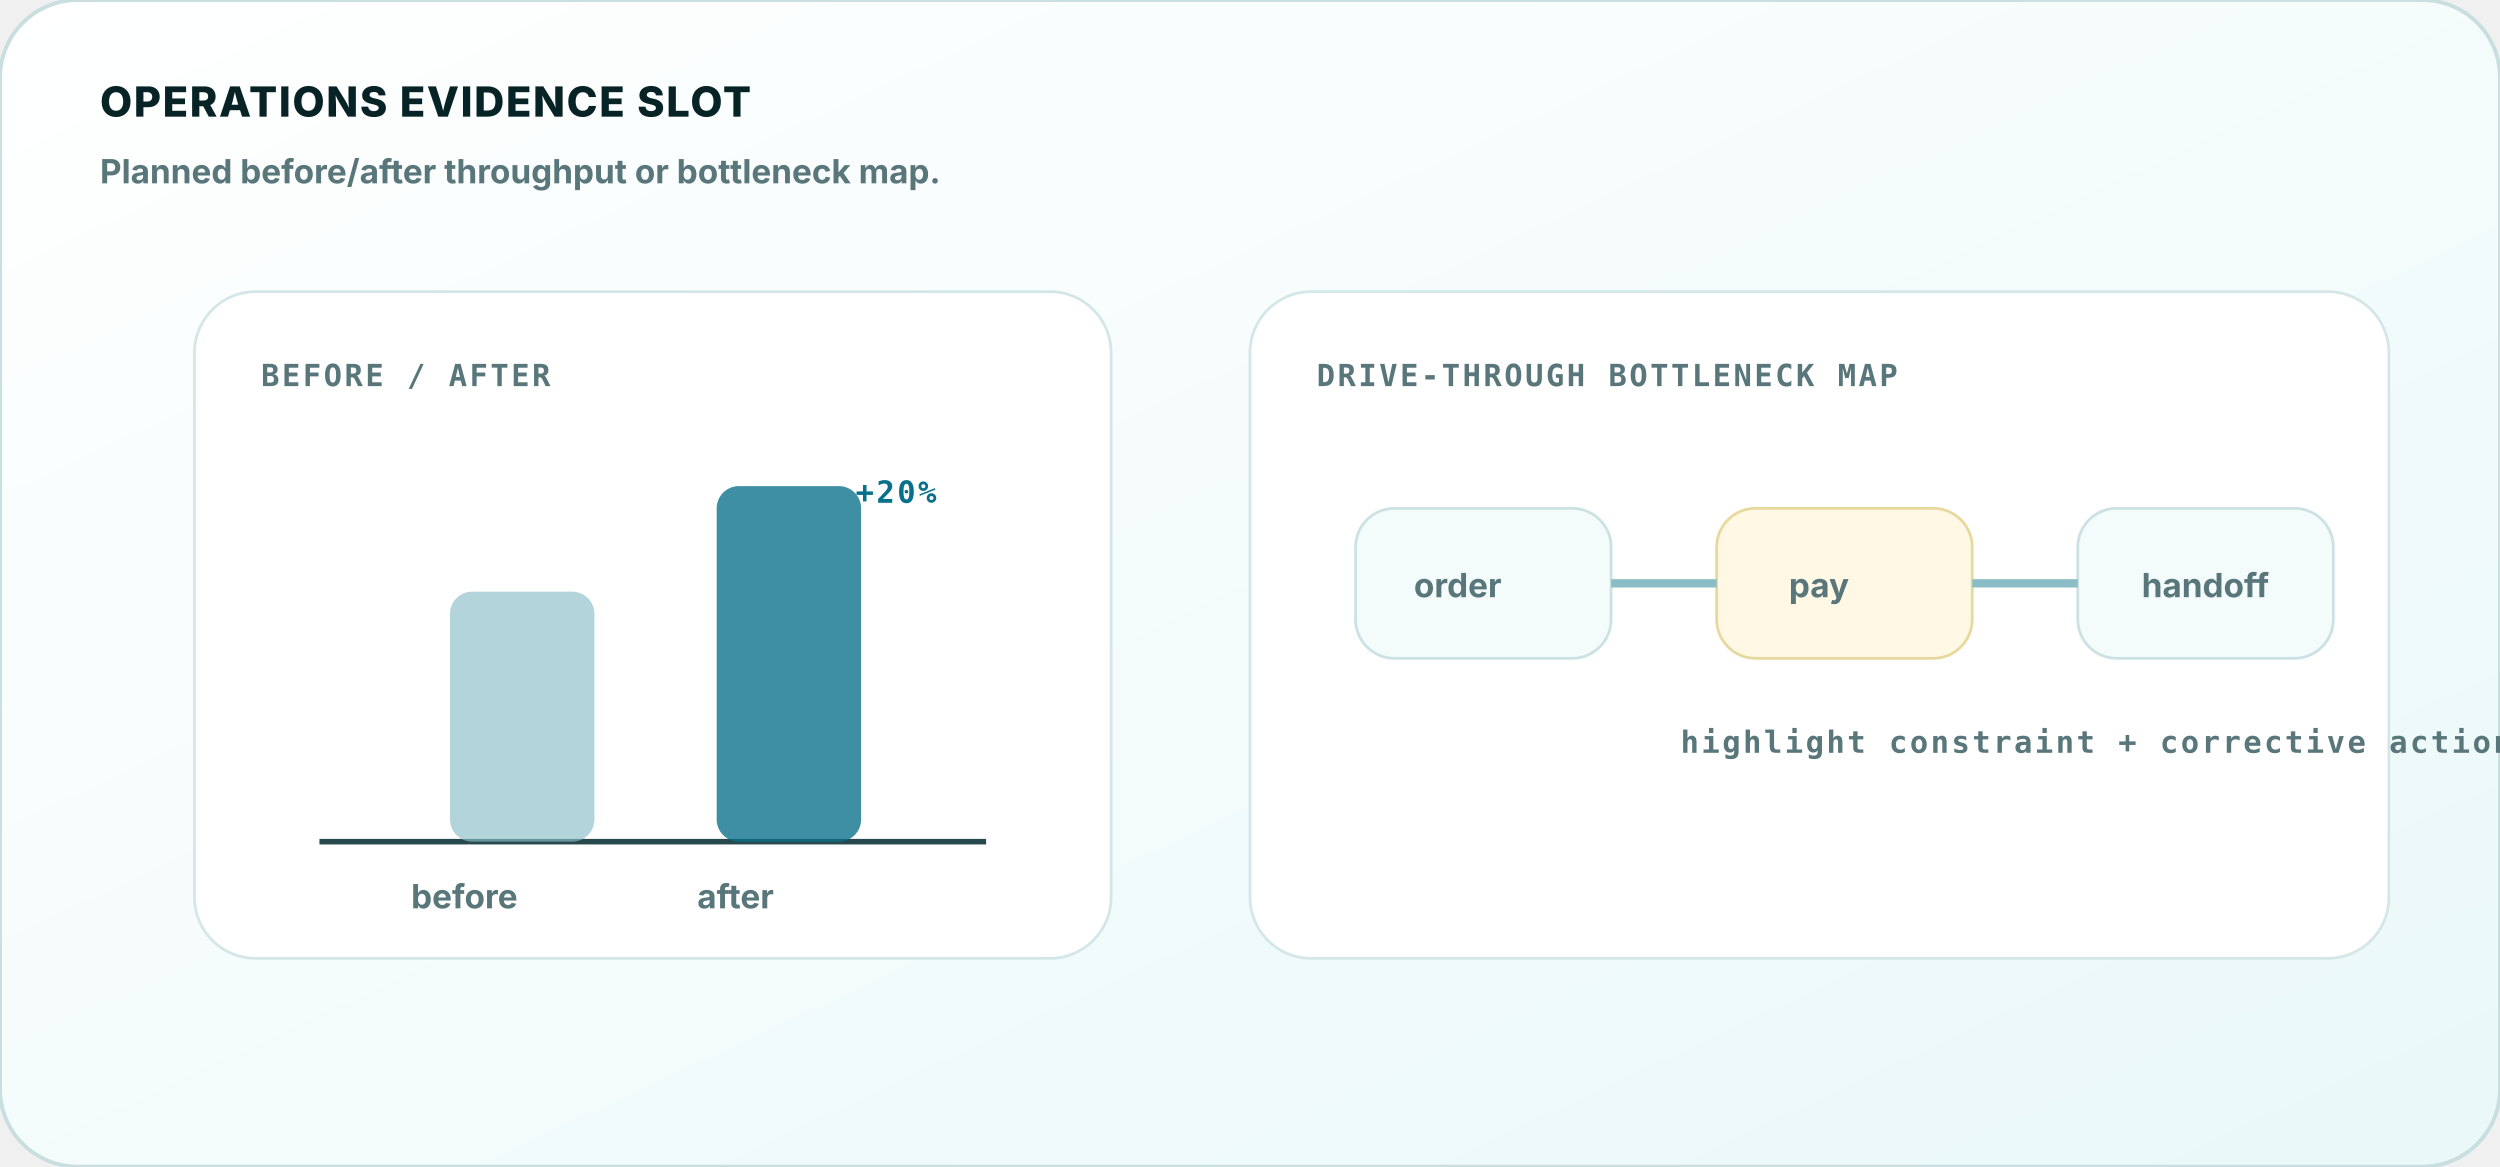
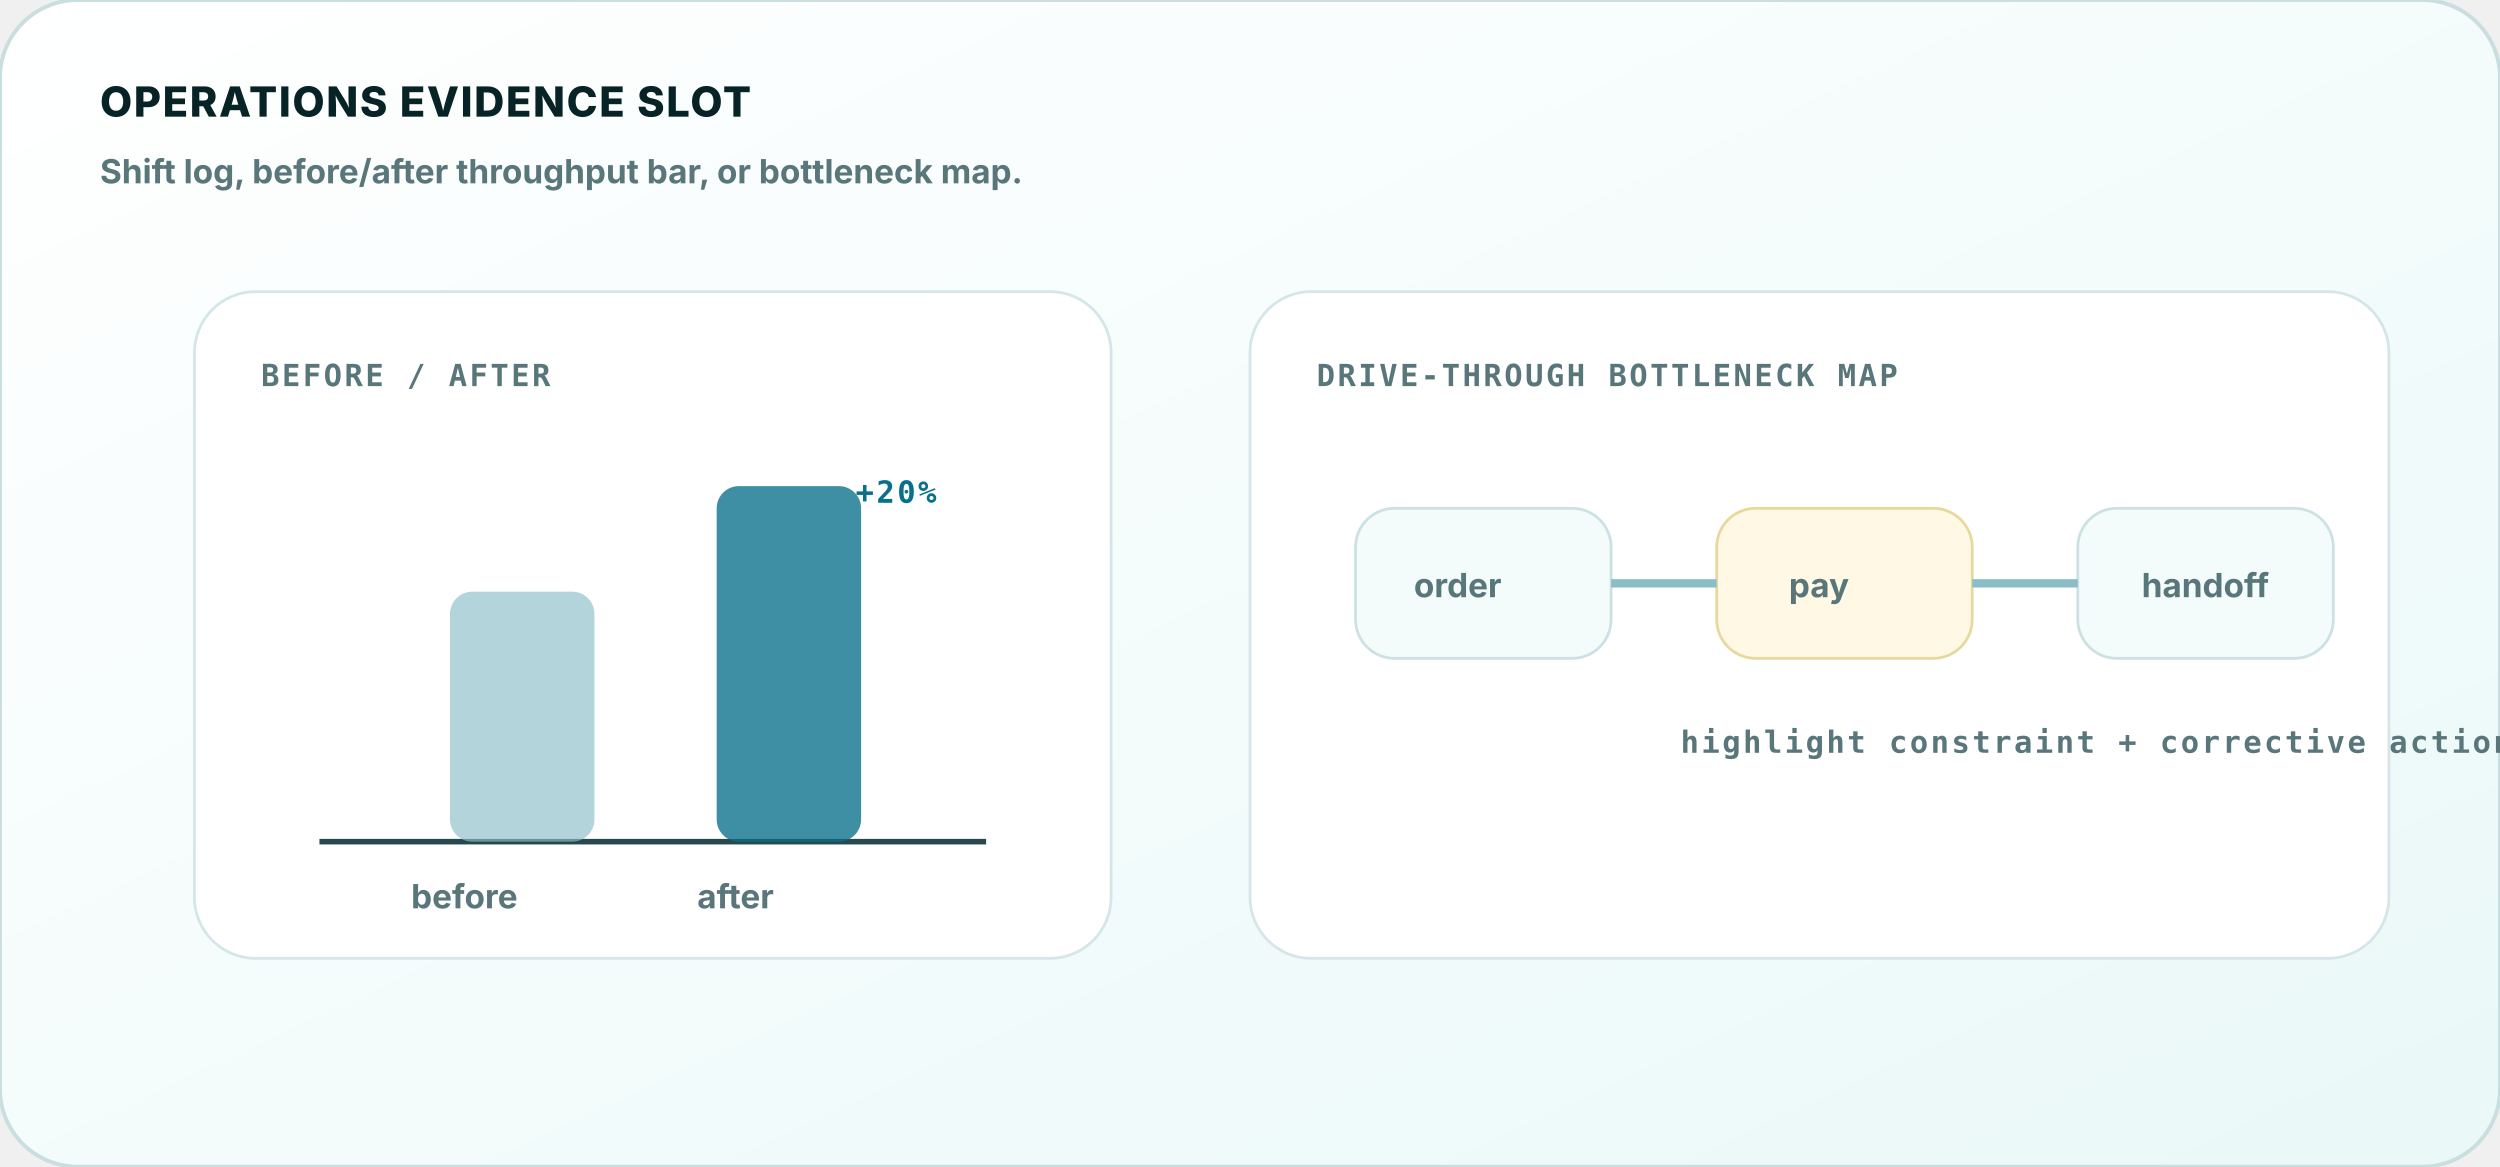
<svg xmlns="http://www.w3.org/2000/svg" viewBox="0 0 900 420" role="img" aria-labelledby="title desc">
  <defs>
    <linearGradient id="bg" x1="0" y1="0" x2="1" y2="1">
      <stop offset="0" stop-color="#ffffff" />
      <stop offset="1" stop-color="#eaf8f8" />
    </linearGradient>
    <style>
    .card{fill:url(#bg);stroke:#c9dedf;stroke-width:1.4}.ink{fill:#082325}.muted{fill:#59777b}.teal{fill:#08708b}.line{stroke:#08708b;stroke-width:3;fill:none;stroke-linecap:round;stroke-linejoin:round}.grid{stroke:#d9e9ea;stroke-width:1}.dash{stroke:#8bbdc7;stroke-width:2;stroke-dasharray:6 6;fill:none}.label{font-family:Inter,Arial,sans-serif;font-weight:800;font-size:15px;letter-spacing:.04em}.small{font-family:Inter,Arial,sans-serif;font-weight:650;font-size:12px}.mono{font-family:ui-monospace,SFMono-Regular,Consolas,monospace;font-weight:760;font-size:11px;letter-spacing:.08em}
  </style>
  </defs>
  <rect width="900" height="420" rx="28" class="card" />
  <text x="36" y="42" class="label ink">OPERATIONS EVIDENCE SLOT</text>
-   <text x="36" y="66" class="small muted">Planned before/after throughput or bottleneck map.</text>
+   <text x="36" y="66" class="small muted">Shift log, before/after throughput bar, or bottleneck map.</text>
  <g transform="translate(70 105)">
    <rect x="0" y="0" width="330" height="240" rx="22" fill="#fff" stroke="#d4e6e8" />
    <text x="24" y="34" class="mono muted">BEFORE / AFTER</text>
    <line x1="45" y1="198" x2="285" y2="198" stroke="#27484c" stroke-width="2" />
    <rect x="92" y="108" width="52" height="90" rx="8" fill="#8bbdc7" opacity=".65" />
    <rect x="188" y="70" width="52" height="128" rx="8" fill="#08708b" opacity=".78" />
    <text x="78" y="222" class="small muted">before</text>
    <text x="181" y="222" class="small muted">after</text>
    <text x="238" y="76" class="mono teal">+20%</text>
    <rect x="380" y="0" width="410" height="240" rx="22" fill="#fff" stroke="#d4e6e8" />
    <text x="404" y="34" class="mono muted">DRIVE-THROUGH BOTTLENECK MAP</text>
    <g class="small muted" font-family="Inter,Arial,sans-serif">
      <rect x="418" y="78" width="92" height="54" rx="14" fill="#f3fbfb" stroke="#cce1e3" />
      <text x="439" y="110">order</text>
      <rect x="548" y="78" width="92" height="54" rx="14" fill="#fff8e5" stroke="#e7d99d" />
      <text x="574" y="110">pay</text>
      <rect x="678" y="78" width="92" height="54" rx="14" fill="#f3fbfb" stroke="#cce1e3" />
      <text x="701" y="110">handoff</text>
      <path d="M510 105 L548 105 M640 105 L678 105" stroke="#8bbdc7" stroke-width="3" />
      <text x="535" y="166" class="mono muted">highlight constraint + corrective action</text>
    </g>
  </g>
</svg>
